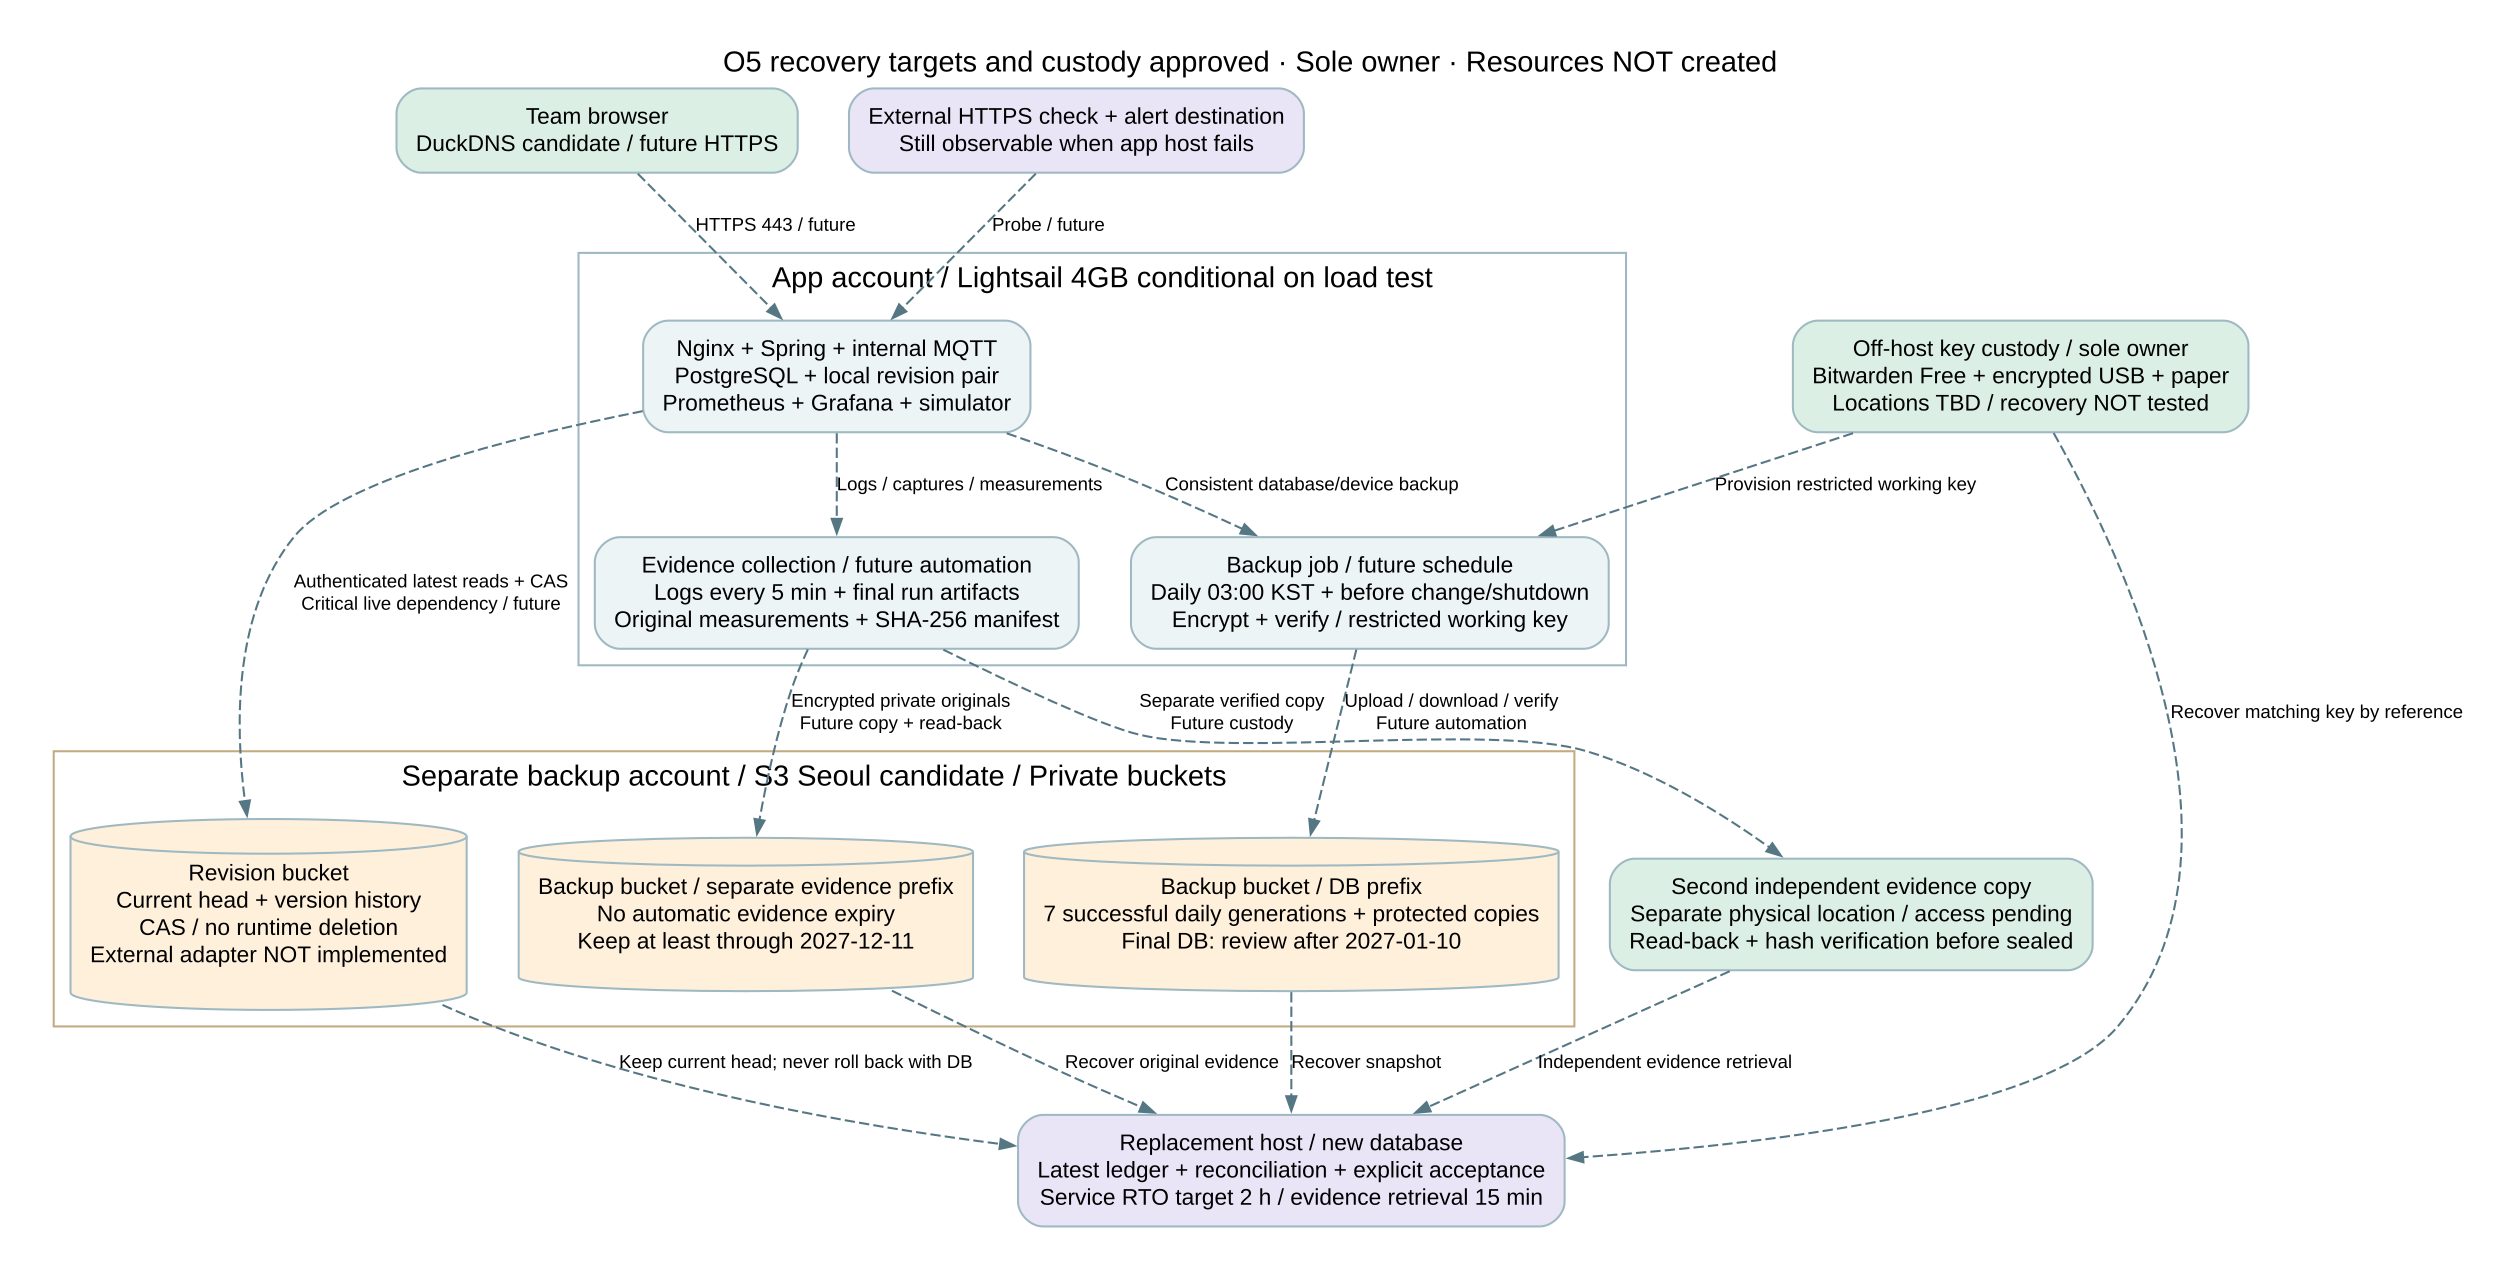
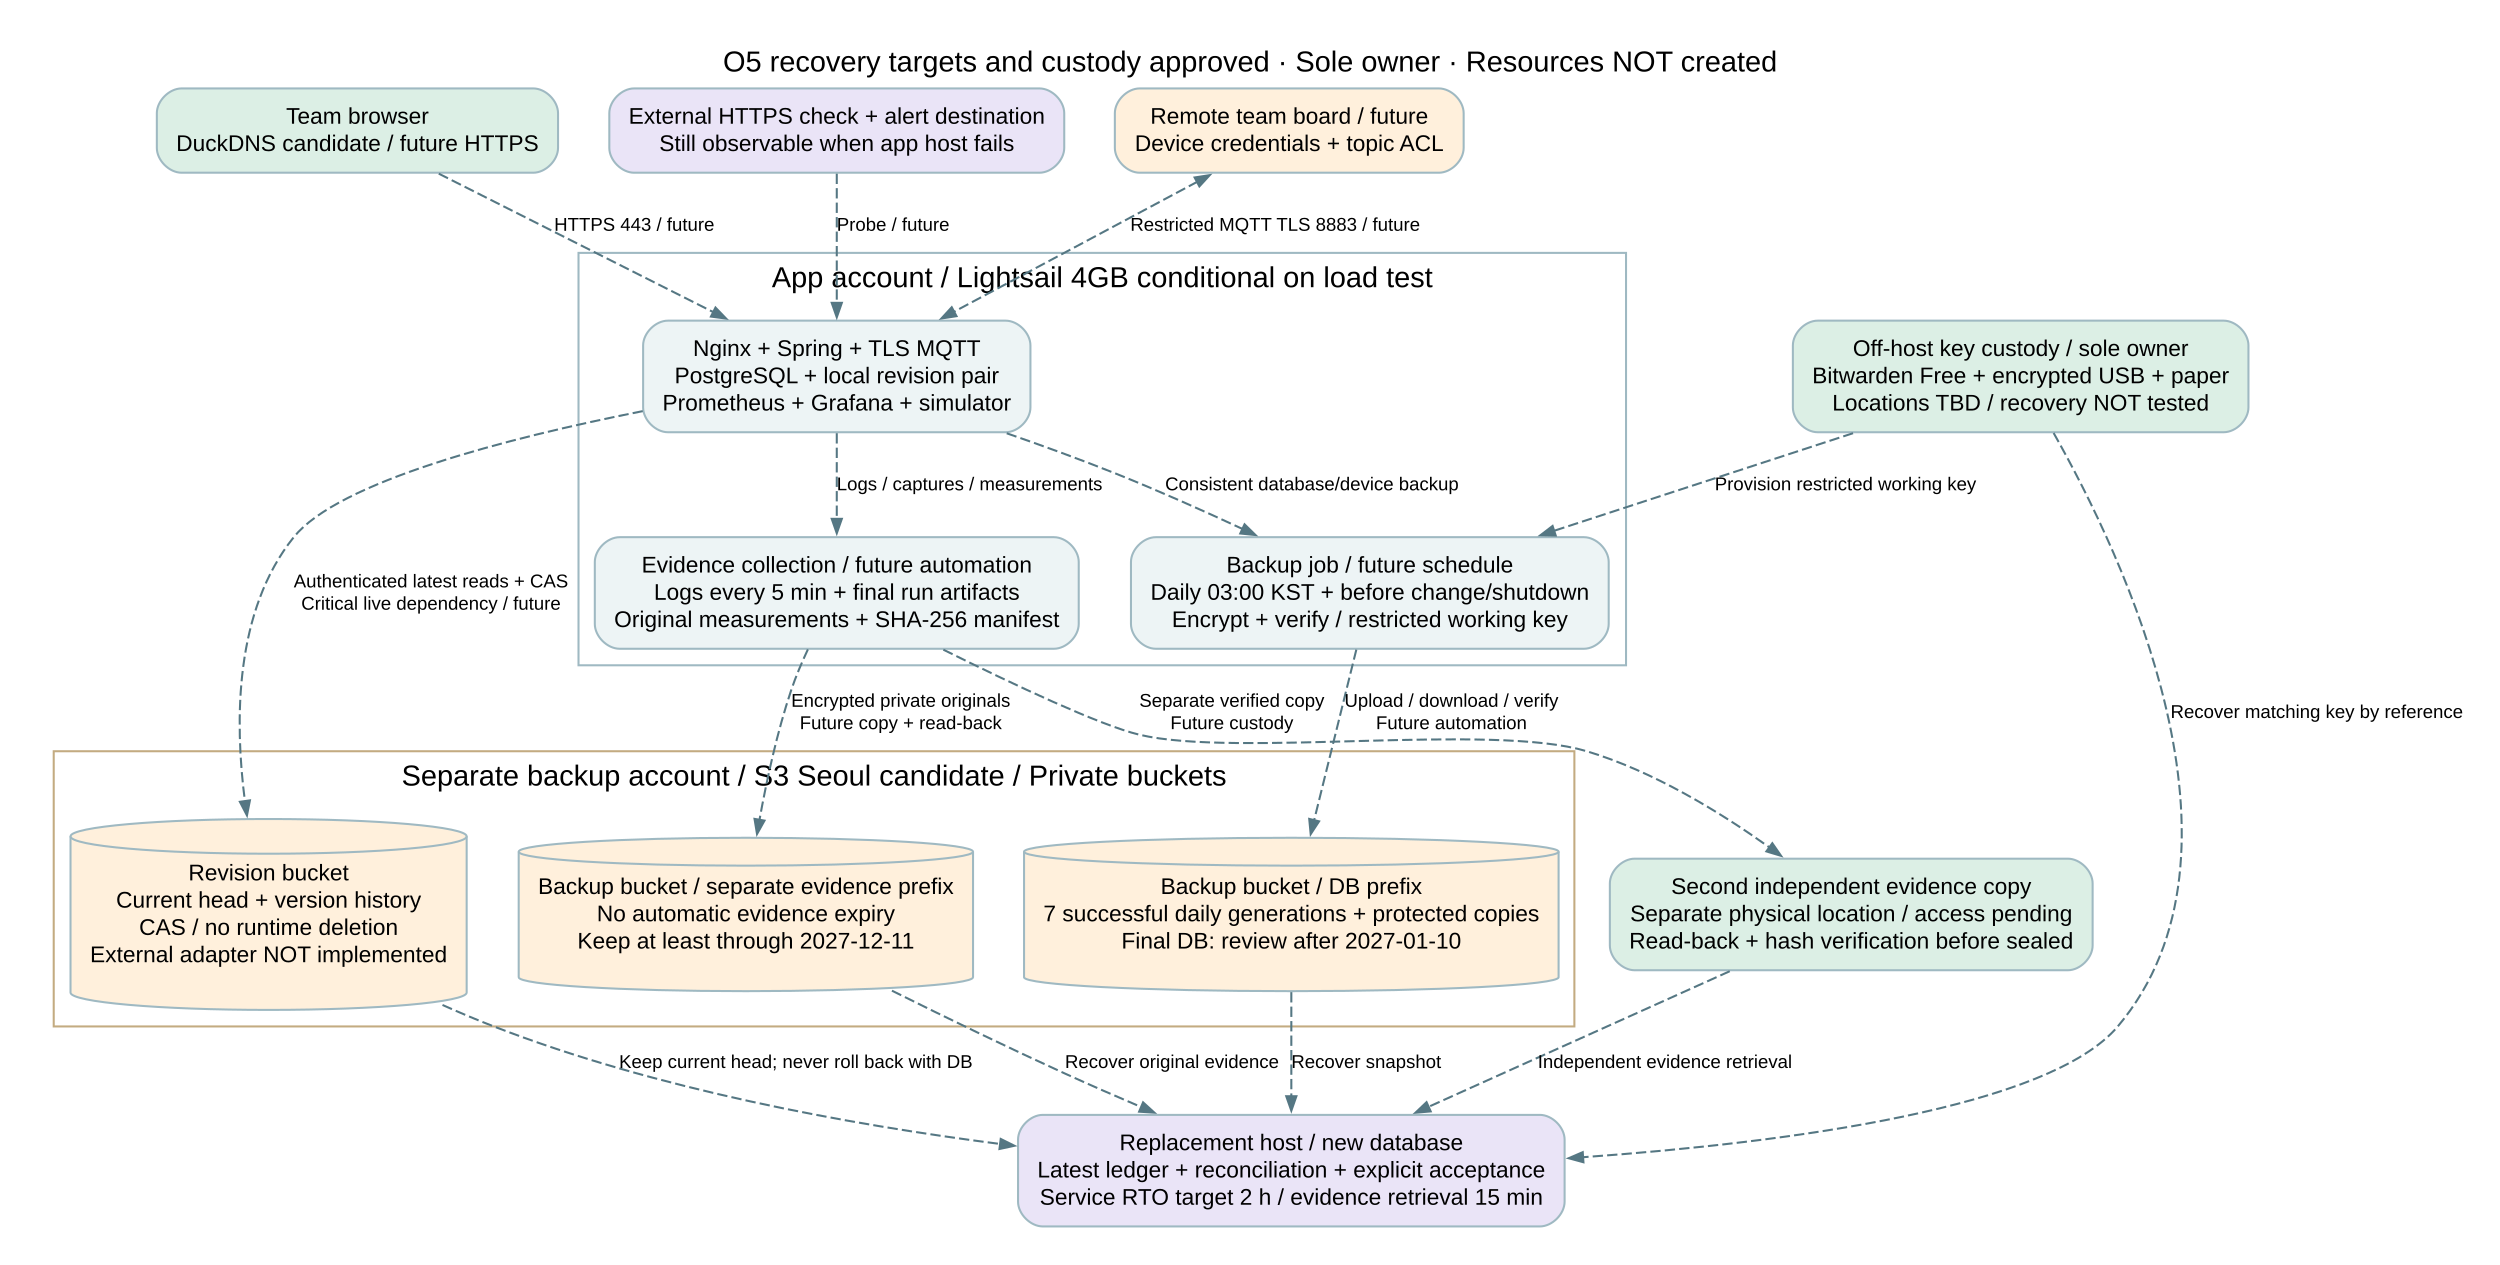
<svg xmlns="http://www.w3.org/2000/svg" width="1210pt" height="612pt" viewBox="0.00 0.00 1210.00 612.00">
  <g id="graph0" class="graph" transform="scale(1 1) rotate(0) translate(18 593.6)">
    <text xml:space="preserve" text-anchor="middle" x="587.05" y="-559" font-family="Arial" font-size="14.00">O5 recovery targets and custody approved · Sole owner · Resources NOT created</text>
    <g id="clust1" class="cluster">
      <polygon fill="none" stroke="#9fb9c2" points="262,-271.6 262,-471.2 769,-471.2 769,-271.6 262,-271.6" />
      <text xml:space="preserve" text-anchor="middle" x="515.5" y="-454.6" font-family="Arial" font-size="14.00">App account / Lightsail 4GB conditional on load test</text>
    </g>
    <g id="clust2" class="cluster">
      <polygon fill="none" stroke="#c3ab81" points="8,-96.8 8,-230 744,-230 744,-96.8 8,-96.8" />
      <text xml:space="preserve" text-anchor="middle" x="376" y="-213.4" font-family="Arial" font-size="14.00">Separate backup account / S3 Seoul candidate / Private buckets</text>
    </g>
    <g id="node1" class="node">
-       <path fill="#dcefe5" stroke="#9fb9c2" d="M356.09,-550.8C356.09,-550.8 185.91,-550.8 185.91,-550.8 179.91,-550.8 173.91,-544.8 173.91,-538.8 173.91,-538.8 173.91,-522 173.91,-522 173.91,-516 179.91,-510 185.91,-510 185.91,-510 356.09,-510 356.09,-510 362.09,-510 368.09,-516 368.09,-522 368.09,-522 368.09,-538.8 368.09,-538.8 368.09,-544.8 362.09,-550.8 356.09,-550.8" />
-       <text xml:space="preserve" text-anchor="middle" x="271" y="-533.7" font-family="Arial" font-size="11.00">Team browser</text>
-       <text xml:space="preserve" text-anchor="middle" x="271" y="-520.5" font-family="Arial" font-size="11.00">DuckDNS candidate / future HTTPS</text>
+       <path fill="#dcefe5" stroke="#9fb9c2" d="M240.09,-550.8C240.09,-550.8 69.91,-550.8 69.91,-550.8 63.91,-550.8 57.91,-544.8 57.91,-538.8 57.91,-538.8 57.91,-522 57.91,-522 57.91,-516 63.91,-510 69.91,-510 69.91,-510 240.09,-510 240.09,-510 246.09,-510 252.09,-516 252.09,-522 252.09,-522 252.09,-538.8 252.09,-538.8 252.09,-544.8 246.09,-550.8 240.09,-550.8" />
+       <text xml:space="preserve" text-anchor="middle" x="155" y="-533.7" font-family="Arial" font-size="11.00">Team browser</text>
+       <text xml:space="preserve" text-anchor="middle" x="155" y="-520.5" font-family="Arial" font-size="11.00">DuckDNS candidate / future HTTPS</text>
    </g>
    <g id="node2" class="node">
      <path fill="#edf4f5" stroke="#9fb9c2" d="M468.73,-438.4C468.73,-438.4 305.27,-438.4 305.27,-438.4 299.27,-438.4 293.27,-432.4 293.27,-426.4 293.27,-426.4 293.27,-396.4 293.27,-396.4 293.27,-390.4 299.27,-384.4 305.27,-384.4 305.27,-384.4 468.73,-384.4 468.73,-384.4 474.73,-384.4 480.73,-390.4 480.73,-396.4 480.73,-396.4 480.73,-426.4 480.73,-426.4 480.73,-432.4 474.73,-438.4 468.73,-438.4" />
-       <text xml:space="preserve" text-anchor="middle" x="387" y="-421.3" font-family="Arial" font-size="11.00">Nginx + Spring + internal MQTT</text>
+       <text xml:space="preserve" text-anchor="middle" x="387" y="-421.3" font-family="Arial" font-size="11.00">Nginx + Spring + TLS MQTT</text>
      <text xml:space="preserve" text-anchor="middle" x="387" y="-408.1" font-family="Arial" font-size="11.00">PostgreSQL + local revision pair</text>
      <text xml:space="preserve" text-anchor="middle" x="387" y="-394.9" font-family="Arial" font-size="11.00">Prometheus + Grafana + simulator</text>
    </g>
    <g id="edge3" class="edge">
-       <path fill="none" stroke="#557783" stroke-dasharray="5,2" d="M290.68,-509.55C308.33,-491.75 334.55,-465.31 355.18,-444.5" />
-       <polygon fill="#557783" stroke="#557783" points="356.85,-446.29 360.04,-439.59 353.37,-442.84 356.85,-446.29" />
-       <text xml:space="preserve" text-anchor="middle" x="357.38" y="-481.9" font-family="Arial" font-size="9.00">HTTPS 443 / future</text>
+       <path fill="none" stroke="#557783" stroke-dasharray="5,2" d="M194.36,-509.55C230.82,-491.16 285.58,-463.55 327.4,-442.46" />
+       <polygon fill="#557783" stroke="#557783" points="328.29,-444.75 333.44,-439.41 326.08,-440.38 328.29,-444.75" />
+       <text xml:space="preserve" text-anchor="middle" x="288.99" y="-481.9" font-family="Arial" font-size="9.00">HTTPS 443 / future</text>
    </g>
    <g id="node3" class="node">
      <path fill="#edf4f5" stroke="#9fb9c2" d="M748.61,-333.6C748.61,-333.6 541.39,-333.6 541.39,-333.6 535.39,-333.6 529.39,-327.6 529.39,-321.6 529.39,-321.6 529.39,-291.6 529.39,-291.6 529.39,-285.6 535.39,-279.6 541.39,-279.6 541.39,-279.6 748.61,-279.6 748.61,-279.6 754.61,-279.6 760.61,-285.6 760.61,-291.6 760.61,-291.6 760.61,-321.6 760.61,-321.6 760.61,-327.6 754.61,-333.6 748.61,-333.6" />
      <text xml:space="preserve" text-anchor="middle" x="645" y="-316.5" font-family="Arial" font-size="11.00">Backup job / future schedule</text>
      <text xml:space="preserve" text-anchor="middle" x="645" y="-303.3" font-family="Arial" font-size="11.00">Daily 03:00 KST + before change/shutdown</text>
      <text xml:space="preserve" text-anchor="middle" x="645" y="-290.1" font-family="Arial" font-size="11.00">Encrypt + verify / restricted working key</text>
    </g>
    <g id="edge1" class="edge">
      <path fill="none" stroke="#557783" stroke-dasharray="5,2" d="M469.24,-383.9C486.78,-377.83 505.1,-371.16 522,-364.4 542.24,-356.3 563.95,-346.62 583.41,-337.57" />
      <polygon fill="#557783" stroke="#557783" points="584.36,-339.83 589.67,-334.64 582.29,-335.39 584.36,-339.83" />
      <text xml:space="preserve" text-anchor="middle" x="616.97" y="-356.3" font-family="Arial" font-size="9.00">Consistent database/device backup</text>
    </g>
    <g id="node4" class="node">
      <path fill="#edf4f5" stroke="#9fb9c2" d="M492.11,-333.6C492.11,-333.6 281.89,-333.6 281.89,-333.6 275.89,-333.6 269.89,-327.6 269.89,-321.6 269.89,-321.6 269.89,-291.6 269.89,-291.6 269.89,-285.6 275.89,-279.6 281.89,-279.6 281.89,-279.6 492.11,-279.6 492.11,-279.6 498.11,-279.6 504.11,-285.6 504.11,-291.6 504.11,-291.6 504.11,-321.6 504.11,-321.6 504.11,-327.6 498.11,-333.6 492.11,-333.6" />
      <text xml:space="preserve" text-anchor="middle" x="387" y="-316.5" font-family="Arial" font-size="11.00">Evidence collection / future automation</text>
      <text xml:space="preserve" text-anchor="middle" x="387" y="-303.3" font-family="Arial" font-size="11.00">Logs every 5 min + final run artifacts</text>
      <text xml:space="preserve" text-anchor="middle" x="387" y="-290.1" font-family="Arial" font-size="11.00">Original measurements + SHA-256 manifest</text>
    </g>
    <g id="edge2" class="edge">
      <path fill="none" stroke="#557783" stroke-dasharray="5,2" d="M387,-383.93C387,-371.22 387,-355.82 387,-342.2" />
      <polygon fill="#557783" stroke="#557783" points="389.45,-342.5 387,-335.5 384.55,-342.5 389.45,-342.5" />
      <text xml:space="preserve" text-anchor="middle" x="451.28" y="-356.3" font-family="Arial" font-size="9.00">Logs / captures / measurements</text>
    </g>
    <g id="node5" class="node">
      <path fill="#fff0dc" stroke="#9fb9c2" d="M207.87,-188.8C207.87,-193.43 164.9,-197.2 112,-197.2 59.1,-197.2 16.13,-193.43 16.13,-188.8 16.13,-188.8 16.13,-113.2 16.13,-113.2 16.13,-108.57 59.1,-104.8 112,-104.8 164.9,-104.8 207.87,-108.57 207.87,-113.2 207.87,-113.2 207.87,-188.8 207.87,-188.8" />
      <path fill="none" stroke="#9fb9c2" d="M207.87,-188.8C207.87,-184.17 164.9,-180.4 112,-180.4 59.1,-180.4 16.13,-184.17 16.13,-188.8" />
      <text xml:space="preserve" text-anchor="middle" x="112" y="-167.5" font-family="Arial" font-size="11.00">Revision bucket</text>
      <text xml:space="preserve" text-anchor="middle" x="112" y="-154.3" font-family="Arial" font-size="11.00">Current head + version history</text>
      <text xml:space="preserve" text-anchor="middle" x="112" y="-141.1" font-family="Arial" font-size="11.00">CAS / no runtime deletion</text>
      <text xml:space="preserve" text-anchor="middle" x="112" y="-127.9" font-family="Arial" font-size="11.00">External adapter NOT implemented</text>
    </g>
-     <g id="edge4" class="edge">
+     <g id="edge5" class="edge">
      <path fill="none" stroke="#557783" stroke-dasharray="5,2" d="M293.1,-394.62C226.65,-381.39 145.68,-360.38 124.17,-333.6 95.72,-298.18 95.39,-245.27 100.56,-205.68" />
      <polygon fill="#557783" stroke="#557783" points="102.96,-206.22 101.53,-198.94 98.11,-205.53 102.96,-206.22" />
      <text xml:space="preserve" text-anchor="middle" x="190.59" y="-309.3" font-family="Arial" font-size="9.00">Authenticated latest reads + CAS</text>
      <text xml:space="preserve" text-anchor="middle" x="190.59" y="-298.5" font-family="Arial" font-size="9.00">Critical live dependency / future</text>
    </g>
    <g id="node6" class="node">
      <path fill="#fff0dc" stroke="#9fb9c2" d="M736.36,-181.38C736.36,-185.1 678.38,-188.12 607,-188.12 535.62,-188.12 477.64,-185.1 477.64,-181.38 477.64,-181.38 477.64,-120.62 477.64,-120.62 477.64,-116.9 535.62,-113.88 607,-113.88 678.38,-113.88 736.36,-116.9 736.36,-120.62 736.36,-120.62 736.36,-181.38 736.36,-181.38" />
      <path fill="none" stroke="#9fb9c2" d="M736.36,-181.38C736.36,-177.65 678.38,-174.62 607,-174.62 535.62,-174.62 477.64,-177.65 477.64,-181.38" />
      <text xml:space="preserve" text-anchor="middle" x="607" y="-160.9" font-family="Arial" font-size="11.00">Backup bucket / DB prefix</text>
      <text xml:space="preserve" text-anchor="middle" x="607" y="-147.7" font-family="Arial" font-size="11.00">7 successful daily generations + protected copies</text>
      <text xml:space="preserve" text-anchor="middle" x="607" y="-134.5" font-family="Arial" font-size="11.00">Final DB: review after 2027-01-10</text>
    </g>
-     <g id="edge5" class="edge">
+     <g id="edge6" class="edge">
      <path fill="none" stroke="#557783" stroke-dasharray="5,2" d="M638.47,-279.2C632.85,-256.5 624.64,-223.28 618.01,-196.49" />
      <polygon fill="#557783" stroke="#557783" points="620.43,-196.07 616.37,-189.87 615.67,-197.25 620.43,-196.07" />
      <text xml:space="preserve" text-anchor="middle" x="684.49" y="-251.5" font-family="Arial" font-size="9.00">Upload / download / verify</text>
      <text xml:space="preserve" text-anchor="middle" x="684.49" y="-240.7" font-family="Arial" font-size="9.00">Future automation</text>
    </g>
    <g id="node7" class="node">
      <path fill="#fff0dc" stroke="#9fb9c2" d="M452.95,-181.38C452.95,-185.1 403.67,-188.12 343,-188.12 282.33,-188.12 233.05,-185.1 233.05,-181.38 233.05,-181.38 233.05,-120.62 233.05,-120.62 233.05,-116.9 282.33,-113.88 343,-113.88 403.67,-113.88 452.95,-116.9 452.95,-120.62 452.95,-120.62 452.95,-181.38 452.95,-181.38" />
      <path fill="none" stroke="#9fb9c2" d="M452.95,-181.38C452.95,-177.65 403.67,-174.62 343,-174.62 282.33,-174.62 233.05,-177.65 233.05,-181.38" />
      <text xml:space="preserve" text-anchor="middle" x="343" y="-160.9" font-family="Arial" font-size="11.00">Backup bucket / separate evidence prefix</text>
      <text xml:space="preserve" text-anchor="middle" x="343" y="-147.7" font-family="Arial" font-size="11.00">No automatic evidence expiry</text>
      <text xml:space="preserve" text-anchor="middle" x="343" y="-134.5" font-family="Arial" font-size="11.00">Keep at least through 2027-12-11</text>
    </g>
-     <g id="edge6" class="edge">
+     <g id="edge7" class="edge">
      <path fill="none" stroke="#557783" stroke-dasharray="5,2" d="M373.03,-279.31C370.05,-272.98 367.15,-266.15 364.95,-259.6 358.15,-239.36 353.1,-216.23 349.56,-196.62" />
      <polygon fill="#557783" stroke="#557783" points="352.02,-196.42 348.4,-189.94 347.19,-197.26 352.02,-196.42" />
      <text xml:space="preserve" text-anchor="middle" x="417.97" y="-251.5" font-family="Arial" font-size="9.00">Encrypted private originals</text>
      <text xml:space="preserve" text-anchor="middle" x="417.97" y="-240.7" font-family="Arial" font-size="9.00">Future copy + read-back</text>
    </g>
    <g id="node9" class="node">
      <path fill="#dcefe5" stroke="#9fb9c2" d="M982.83,-178C982.83,-178 773.17,-178 773.17,-178 767.17,-178 761.17,-172 761.17,-166 761.17,-166 761.17,-136 761.17,-136 761.17,-130 767.17,-124 773.17,-124 773.17,-124 982.83,-124 982.83,-124 988.83,-124 994.83,-130 994.83,-136 994.83,-136 994.83,-166 994.83,-166 994.83,-172 988.83,-178 982.83,-178" />
      <text xml:space="preserve" text-anchor="middle" x="878" y="-160.9" font-family="Arial" font-size="11.00">Second independent evidence copy</text>
      <text xml:space="preserve" text-anchor="middle" x="878" y="-147.7" font-family="Arial" font-size="11.00">Separate physical location / access pending</text>
      <text xml:space="preserve" text-anchor="middle" x="878" y="-134.5" font-family="Arial" font-size="11.00">Read-back + hash verification before sealed</text>
    </g>
-     <g id="edge7" class="edge">
+     <g id="edge8" class="edge">
      <path fill="none" stroke="#557783" stroke-dasharray="5,2" d="M438.58,-279.16C472.67,-262.21 514.45,-242.54 533.45,-238 580.28,-226.8 703.88,-243.87 750,-230 782.09,-220.35 814.29,-200.67 838.37,-183.49" />
      <polygon fill="#557783" stroke="#557783" points="839.8,-185.48 844.03,-179.38 836.92,-181.51 839.8,-185.48" />
      <text xml:space="preserve" text-anchor="middle" x="578.22" y="-251.5" font-family="Arial" font-size="9.00">Separate verified copy</text>
      <text xml:space="preserve" text-anchor="middle" x="578.22" y="-240.7" font-family="Arial" font-size="9.00">Future custody</text>
    </g>
    <g id="node10" class="node">
      <path fill="#eae4f7" stroke="#9fb9c2" d="M727.27,-54C727.27,-54 486.73,-54 486.73,-54 480.73,-54 474.73,-48 474.73,-42 474.73,-42 474.73,-12 474.73,-12 474.73,-6 480.73,0 486.73,0 486.73,0 727.27,0 727.27,0 733.27,0 739.27,-6 739.27,-12 739.27,-12 739.27,-42 739.27,-42 739.27,-48 733.27,-54 727.27,-54" />
      <text xml:space="preserve" text-anchor="middle" x="607" y="-36.9" font-family="Arial" font-size="11.00">Replacement host / new database</text>
      <text xml:space="preserve" text-anchor="middle" x="607" y="-23.7" font-family="Arial" font-size="11.00">Latest ledger + reconciliation + explicit acceptance</text>
      <text xml:space="preserve" text-anchor="middle" x="607" y="-10.5" font-family="Arial" font-size="11.00">Service RTO target 2 h / evidence retrieval 15 min</text>
    </g>
-     <g id="edge12" class="edge">
+     <g id="edge13" class="edge">
      <path fill="none" stroke="#557783" stroke-dasharray="5,2" d="M196.17,-107.19C204.48,-103.49 212.85,-99.95 221,-96.8 299.24,-66.51 391.63,-49.44 466.39,-39.88" />
      <polygon fill="#557783" stroke="#557783" points="466.35,-42.35 472.99,-39.05 465.74,-37.49 466.35,-42.35" />
      <text xml:space="preserve" text-anchor="middle" x="367.19" y="-76.7" font-family="Arial" font-size="9.00">Keep current head; never roll back with DB</text>
    </g>
-     <g id="edge9" class="edge">
+     <g id="edge10" class="edge">
      <path fill="none" stroke="#557783" stroke-dasharray="5,2" d="M607,-113.4C607,-97.41 607,-78.74 607,-62.94" />
      <polygon fill="#557783" stroke="#557783" points="609.45,-63.01 607,-56.01 604.55,-63.01 609.45,-63.01" />
      <text xml:space="preserve" text-anchor="middle" x="643.27" y="-76.7" font-family="Arial" font-size="9.00">Recover snapshot</text>
    </g>
-     <g id="edge10" class="edge">
+     <g id="edge11" class="edge">
      <path fill="none" stroke="#557783" stroke-dasharray="5,2" d="M413.7,-114.11C439.85,-101.12 469.84,-86.57 497.44,-74 509.34,-68.58 522.05,-63.03 534.46,-57.74" />
      <polygon fill="#557783" stroke="#557783" points="535.25,-60.07 540.73,-55.07 533.33,-55.55 535.25,-60.07" />
      <text xml:space="preserve" text-anchor="middle" x="549.22" y="-76.7" font-family="Arial" font-size="9.00">Recover original evidence</text>
    </g>
    <g id="node8" class="node">
      <path fill="#dcefe5" stroke="#9fb9c2" d="M1058.25,-438.4C1058.25,-438.4 861.75,-438.4 861.75,-438.4 855.75,-438.4 849.75,-432.4 849.75,-426.4 849.75,-426.4 849.75,-396.4 849.75,-396.4 849.75,-390.4 855.75,-384.4 861.75,-384.4 861.75,-384.4 1058.25,-384.4 1058.25,-384.4 1064.25,-384.4 1070.25,-390.4 1070.25,-396.4 1070.25,-396.4 1070.25,-426.4 1070.25,-426.4 1070.25,-432.4 1064.25,-438.4 1058.25,-438.4" />
      <text xml:space="preserve" text-anchor="middle" x="960" y="-421.3" font-family="Arial" font-size="11.00">Off-host key custody / sole owner</text>
      <text xml:space="preserve" text-anchor="middle" x="960" y="-408.1" font-family="Arial" font-size="11.00">Bitwarden Free + encrypted USB + paper</text>
      <text xml:space="preserve" text-anchor="middle" x="960" y="-394.9" font-family="Arial" font-size="11.00">Locations TBD / recovery NOT tested</text>
    </g>
-     <g id="edge8" class="edge">
+     <g id="edge9" class="edge">
      <path fill="none" stroke="#557783" stroke-dasharray="5,2" d="M878.88,-383.93C834.6,-369.48 779.69,-351.56 734.21,-336.71" />
      <polygon fill="#557783" stroke="#557783" points="734.97,-334.39 727.56,-334.54 733.45,-339.04 734.97,-334.39" />
      <text xml:space="preserve" text-anchor="middle" x="875.22" y="-356.3" font-family="Arial" font-size="9.00">Provision restricted working key</text>
    </g>
-     <g id="edge13" class="edge">
+     <g id="edge14" class="edge">
      <path fill="none" stroke="#557783" stroke-dasharray="5,2" d="M975.95,-384.03C1009.35,-325.04 1077.95,-181 1007,-96.8 973.98,-57.62 849.38,-40.75 747.91,-33.49" />
      <polygon fill="#557783" stroke="#557783" points="748.38,-31.07 741.23,-33.02 748.04,-35.95 748.38,-31.07" />
      <text xml:space="preserve" text-anchor="middle" x="1103.32" y="-246.1" font-family="Arial" font-size="9.00">Recover matching key by reference</text>
    </g>
-     <g id="edge11" class="edge">
+     <g id="edge12" class="edge">
      <path fill="none" stroke="#557783" stroke-dasharray="5,2" d="M819.2,-123.53C776.23,-104.18 717.91,-77.93 673.29,-57.84" />
      <polygon fill="#557783" stroke="#557783" points="674.46,-55.68 667.07,-55.04 672.45,-60.15 674.46,-55.68" />
      <text xml:space="preserve" text-anchor="middle" x="787.82" y="-76.7" font-family="Arial" font-size="9.00">Independent evidence retrieval</text>
    </g>
    <g id="node11" class="node">
-       <path fill="#eae4f7" stroke="#9fb9c2" d="M601.09,-550.8C601.09,-550.8 404.91,-550.8 404.91,-550.8 398.91,-550.8 392.91,-544.8 392.91,-538.8 392.91,-538.8 392.91,-522 392.91,-522 392.91,-516 398.91,-510 404.91,-510 404.91,-510 601.09,-510 601.09,-510 607.09,-510 613.09,-516 613.09,-522 613.09,-522 613.09,-538.8 613.09,-538.8 613.09,-544.8 607.09,-550.8 601.09,-550.8" />
-       <text xml:space="preserve" text-anchor="middle" x="503" y="-533.7" font-family="Arial" font-size="11.00">External HTTPS check + alert destination</text>
-       <text xml:space="preserve" text-anchor="middle" x="503" y="-520.5" font-family="Arial" font-size="11.00">Still observable when app host fails</text>
+       <path fill="#eae4f7" stroke="#9fb9c2" d="M485.09,-550.8C485.09,-550.8 288.91,-550.8 288.91,-550.8 282.91,-550.8 276.91,-544.8 276.91,-538.8 276.91,-538.8 276.91,-522 276.91,-522 276.91,-516 282.91,-510 288.91,-510 288.91,-510 485.09,-510 485.09,-510 491.09,-510 497.09,-516 497.09,-522 497.09,-522 497.09,-538.8 497.09,-538.8 497.09,-544.8 491.09,-550.8 485.09,-550.8" />
+       <text xml:space="preserve" text-anchor="middle" x="387" y="-533.7" font-family="Arial" font-size="11.00">External HTTPS check + alert destination</text>
+       <text xml:space="preserve" text-anchor="middle" x="387" y="-520.5" font-family="Arial" font-size="11.00">Still observable when app host fails</text>
    </g>
-     <g id="edge14" class="edge">
-       <path fill="none" stroke="#557783" stroke-dasharray="5,2" d="M483.32,-509.55C465.67,-491.75 439.45,-465.31 418.82,-444.5" />
-       <polygon fill="#557783" stroke="#557783" points="420.63,-442.84 413.96,-439.59 417.15,-446.29 420.63,-442.84" />
-       <text xml:space="preserve" text-anchor="middle" x="489.43" y="-481.9" font-family="Arial" font-size="9.00">Probe / future</text>
+     <g id="edge15" class="edge">
+       <path fill="none" stroke="#557783" stroke-dasharray="5,2" d="M387,-509.55C387,-492.44 387,-467.34 387,-446.93" />
+       <polygon fill="#557783" stroke="#557783" points="389.45,-447.03 387,-440.03 384.55,-447.03 389.45,-447.03" />
+       <text xml:space="preserve" text-anchor="middle" x="414.27" y="-481.9" font-family="Arial" font-size="9.00">Probe / future</text>
+     </g>
+     <g id="node12" class="node">
+       <path fill="#fff0dc" stroke="#9fb9c2" d="M678.41,-550.8C678.41,-550.8 533.59,-550.8 533.59,-550.8 527.59,-550.8 521.59,-544.8 521.59,-538.8 521.59,-538.8 521.59,-522 521.59,-522 521.59,-516 527.59,-510 533.59,-510 533.59,-510 678.41,-510 678.41,-510 684.41,-510 690.41,-516 690.41,-522 690.41,-522 690.41,-538.8 690.41,-538.8 690.41,-544.8 684.41,-550.8 678.41,-550.8" />
+       <text xml:space="preserve" text-anchor="middle" x="606" y="-533.7" font-family="Arial" font-size="11.00">Remote team board / future</text>
+       <text xml:space="preserve" text-anchor="middle" x="606" y="-520.5" font-family="Arial" font-size="11.00">Device credentials + topic ACL</text>
+     </g>
+     <g id="edge4" class="edge">
+       <path fill="none" stroke="#557783" stroke-dasharray="5,2" d="M561.79,-505.78C527.71,-487.57 480.34,-462.26 443.51,-442.59" />
+       <polygon fill="#557783" stroke="#557783" points="560.19,-507.7 567.51,-508.84 562.5,-503.38 560.19,-507.7" />
+       <polygon fill="#557783" stroke="#557783" points="444.95,-440.58 437.62,-439.44 442.64,-444.9 444.95,-440.58" />
+       <text xml:space="preserve" text-anchor="middle" x="599.19" y="-481.9" font-family="Arial" font-size="9.00">Restricted MQTT TLS 8883 / future</text>
    </g>
  </g>
</svg>
